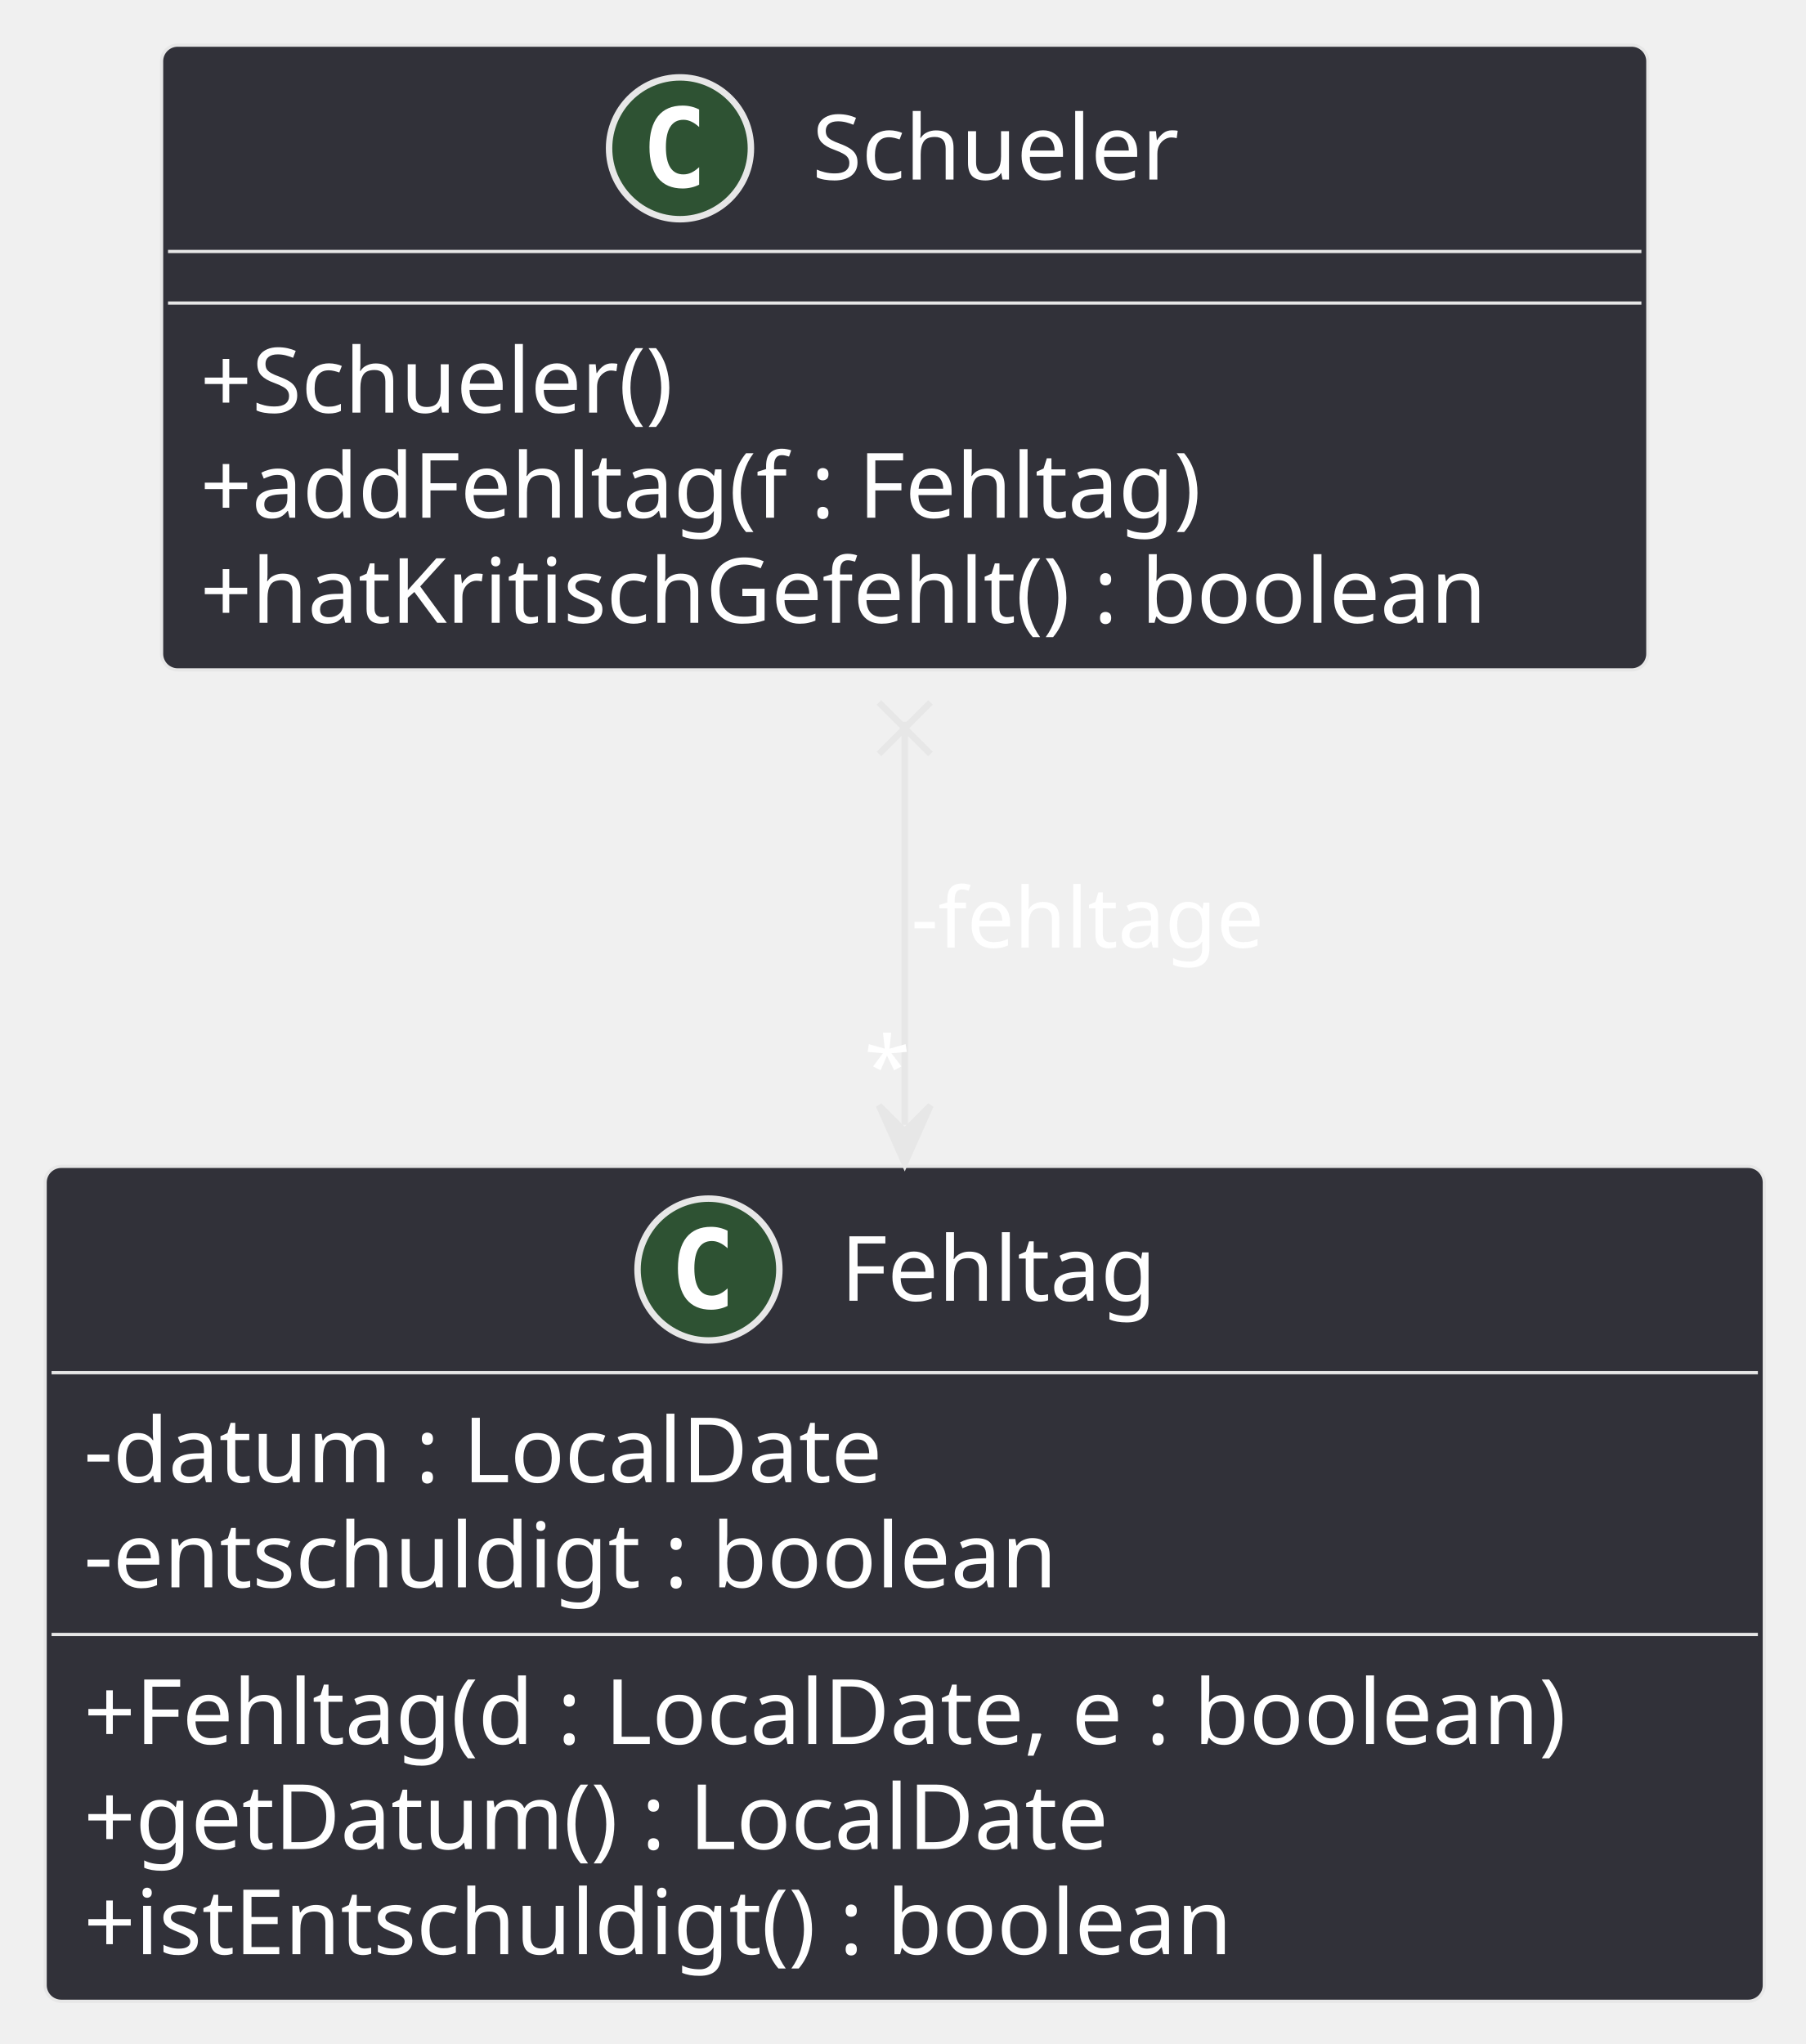
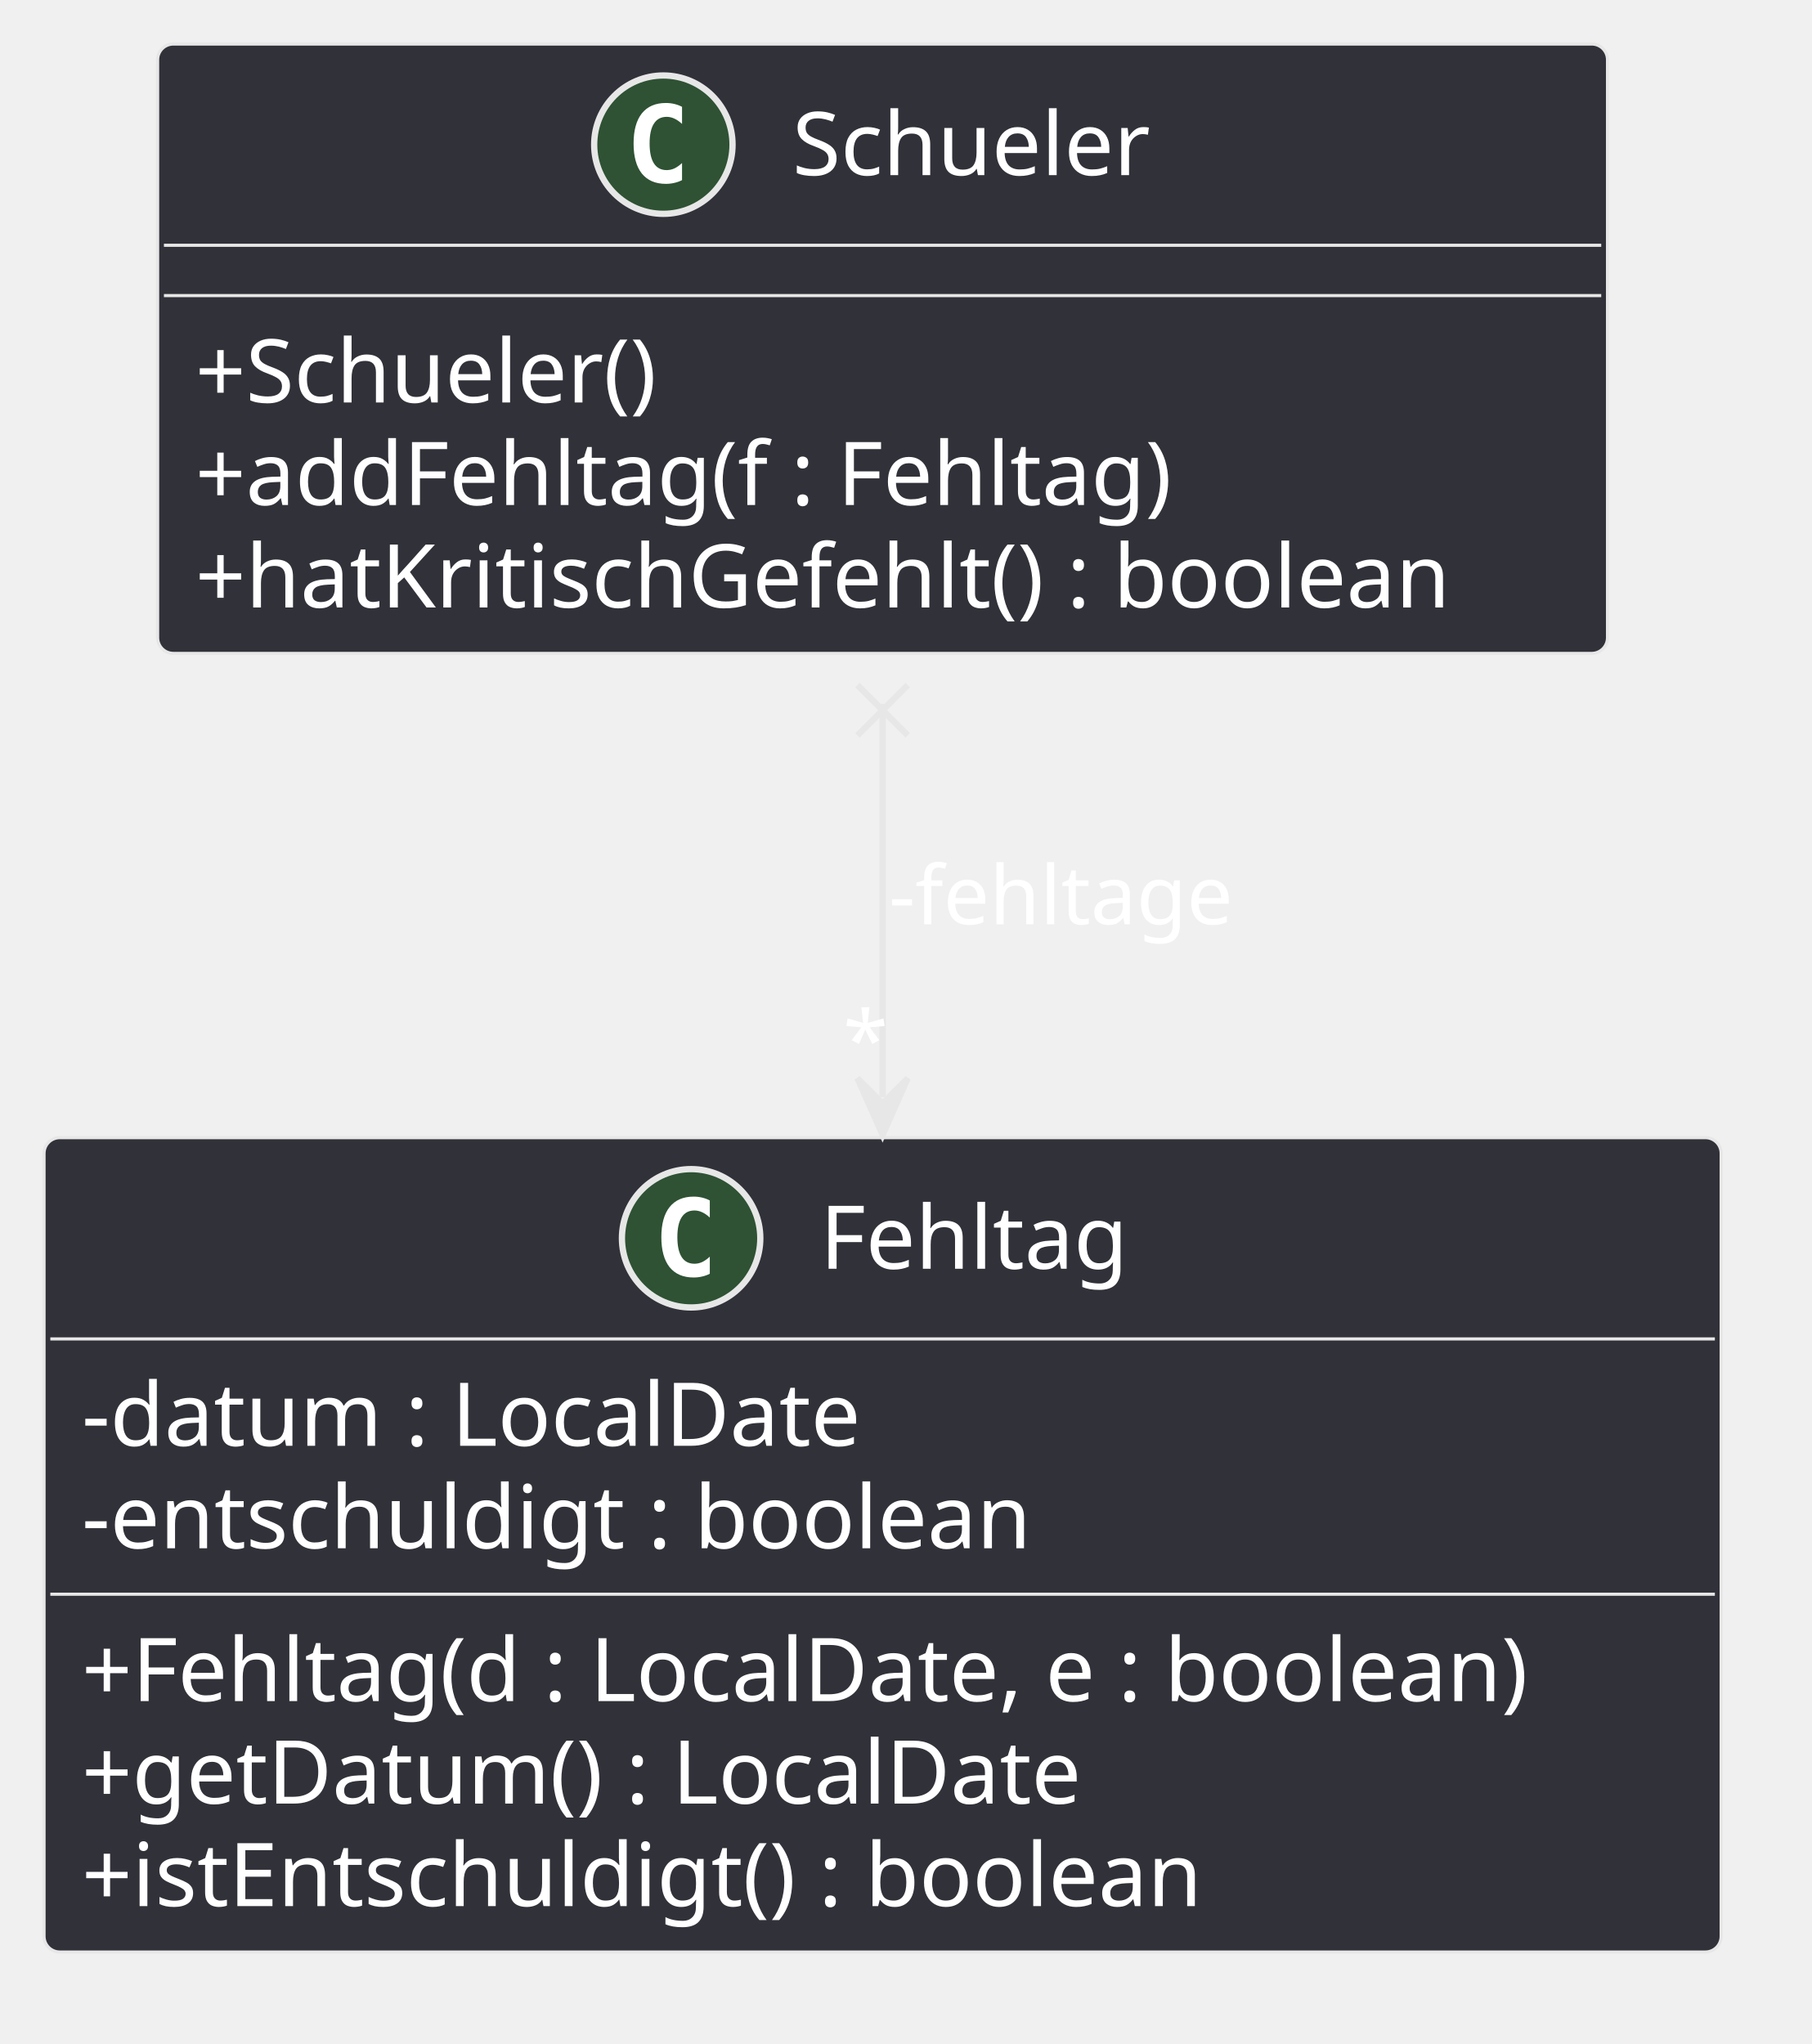
- <svg xmlns="http://www.w3.org/2000/svg" contentStyleType="text/css" data-diagram-type="CLASS" height="317px" preserveAspectRatio="none" style="width:280px;height:317px;" version="1.1" viewBox="0 0 280 317" width="280px" zoomAndPan="magnify">
+ <svg xmlns="http://www.w3.org/2000/svg" contentStyleType="text/css" data-diagram-type="CLASS" height="325px" preserveAspectRatio="none" style="width:288px;height:325px;" version="1.1" viewBox="0 0 288 325" width="288px" zoomAndPan="magnify">
  <defs />
  <g>
    <g class="entity" data-qualified-name="Schueler" data-source-line="3" id="ent0002">
      <rect fill="#313139" height="96.891" rx="2.5" ry="2.5" style="stroke:#E7E7E7;stroke-width:0.5;" width="230.511" x="25.06" y="7" />
      <ellipse cx="105.464" cy="23" fill="#2E5233" rx="11" ry="11" style="stroke:#E7E7E7;stroke-width:1;" />
      <path d="M108.433,28.641 Q107.855,28.938 107.214,29.078 Q106.574,29.234 105.871,29.234 Q103.371,29.234 102.042,27.594 Q100.73,25.938 100.73,22.812 Q100.73,19.688 102.042,18.031 Q103.371,16.375 105.871,16.375 Q106.574,16.375 107.214,16.531 Q107.871,16.688 108.433,16.984 L108.433,19.703 Q107.808,19.125 107.214,18.859 Q106.621,18.578 105.996,18.578 Q104.652,18.578 103.964,19.656 Q103.277,20.719 103.277,22.812 Q103.277,24.906 103.964,25.984 Q104.652,27.047 105.996,27.047 Q106.621,27.047 107.214,26.781 Q107.808,26.5 108.433,25.922 L108.433,28.641 Z " fill="#FFFFFF" />
      <text fill="#FFFFFF" font-family="sans-serif" font-size="14" lengthAdjust="spacing" textLength="61.202" x="125.964" y="27.847">Schueler</text>
      <line style="stroke:#E7E7E7;stroke-width:0.5;" x1="26.06" x2="254.571" y1="39" y2="39" />
      <line style="stroke:#E7E7E7;stroke-width:0.5;" x1="26.06" x2="254.571" y1="47" y2="47" />
      <text fill="#FFFFFF" font-family="sans-serif" font-size="14" lengthAdjust="spacing" textLength="83.856" x="31.06" y="63.995">+Schueler()</text>
      <text fill="#FFFFFF" font-family="sans-serif" font-size="14" lengthAdjust="spacing" textLength="172.32" x="31.06" y="80.292">+addFehltag(f : Fehltag)</text>
      <text fill="#FFFFFF" font-family="sans-serif" font-size="14" lengthAdjust="spacing" textLength="218.511" x="31.06" y="96.589">+hatKritischGefehlt() : boolean</text>
    </g>
    <g class="entity" data-qualified-name="Fehltag" data-source-line="8" id="ent0003">
      <rect fill="#313139" height="129.484" rx="2.5" ry="2.5" style="stroke:#E7E7E7;stroke-width:0.5;" width="266.639" x="7" y="180.89" />
      <ellipse cx="109.877" cy="196.89" fill="#2E5233" rx="11" ry="11" style="stroke:#E7E7E7;stroke-width:1;" />
      <path d="M112.846,202.531 Q112.268,202.827 111.627,202.968 Q110.987,203.124 110.284,203.124 Q107.784,203.124 106.456,201.484 Q105.143,199.827 105.143,196.702 Q105.143,193.577 106.456,191.921 Q107.784,190.265 110.284,190.265 Q110.987,190.265 111.627,190.421 Q112.284,190.577 112.846,190.874 L112.846,193.593 Q112.221,193.015 111.627,192.749 Q111.034,192.468 110.409,192.468 Q109.065,192.468 108.377,193.546 Q107.69,194.609 107.69,196.702 Q107.69,198.796 108.377,199.874 Q109.065,200.937 110.409,200.937 Q111.034,200.937 111.627,200.671 Q112.221,200.39 112.846,199.812 L112.846,202.531 Z " fill="#FFFFFF" />
      <text fill="#FFFFFF" font-family="sans-serif" font-size="14" lengthAdjust="spacing" textLength="52.384" x="130.377" y="201.737">Fehltag</text>
      <line style="stroke:#E7E7E7;stroke-width:0.5;" x1="8" x2="272.639" y1="212.89" y2="212.89" />
      <text fill="#FFFFFF" font-family="sans-serif" font-size="14" lengthAdjust="spacing" textLength="134.128" x="13" y="229.885">-datum : LocalDate</text>
      <text fill="#FFFFFF" font-family="sans-serif" font-size="14" lengthAdjust="spacing" textLength="161.397" x="13" y="246.182">-entschuldigt : boolean</text>
      <line style="stroke:#E7E7E7;stroke-width:0.5;" x1="8" x2="272.639" y1="253.484" y2="253.484" />
      <text fill="#FFFFFF" font-family="sans-serif" font-size="14" lengthAdjust="spacing" textLength="254.639" x="13" y="270.479">+Fehltag(d : LocalDate, e : boolean)</text>
      <text fill="#FFFFFF" font-family="sans-serif" font-size="14" lengthAdjust="spacing" textLength="176.613" x="13" y="286.776">+getDatum() : LocalDate</text>
      <text fill="#FFFFFF" font-family="sans-serif" font-size="14" lengthAdjust="spacing" textLength="195.904" x="13" y="303.073">+istEntschuldigt() : boolean</text>
    </g>
    <g class="link" data-entity-1="ent0002" data-entity-2="ent0003" data-link-type="dependency" data-source-line="15" id="lnk4">
      <path codeLine="15" d="M140.32,111.93 C140.32,135.12 140.32,149.37 140.32,174.45" fill="none" id="Schueler-Fehltag" style="stroke:#E7E7E7;stroke-width:1;" />
      <path d="M136.32,108.93 L144.32,116.93 M144.32,108.93 L136.32,116.93" fill="none" style="stroke:#E7E7E7;stroke-width:1;" />
      <polygon fill="#E7E7E7" points="140.32,180.45,144.32,171.45,140.32,175.45,136.32,171.45,140.32,180.45" style="stroke:#E7E7E7;stroke-width:1;" />
      <text fill="#FFFFFF" font-family="sans-serif" font-size="13" lengthAdjust="spacing" textLength="58.43" x="141.32" y="146.957">-fehltage</text>
      <text fill="#FFFFFF" font-family="sans-serif" font-size="13" lengthAdjust="spacing" textLength="6.5" x="134.036" y="170.028">*</text>
    </g>
  </g>
</svg>
